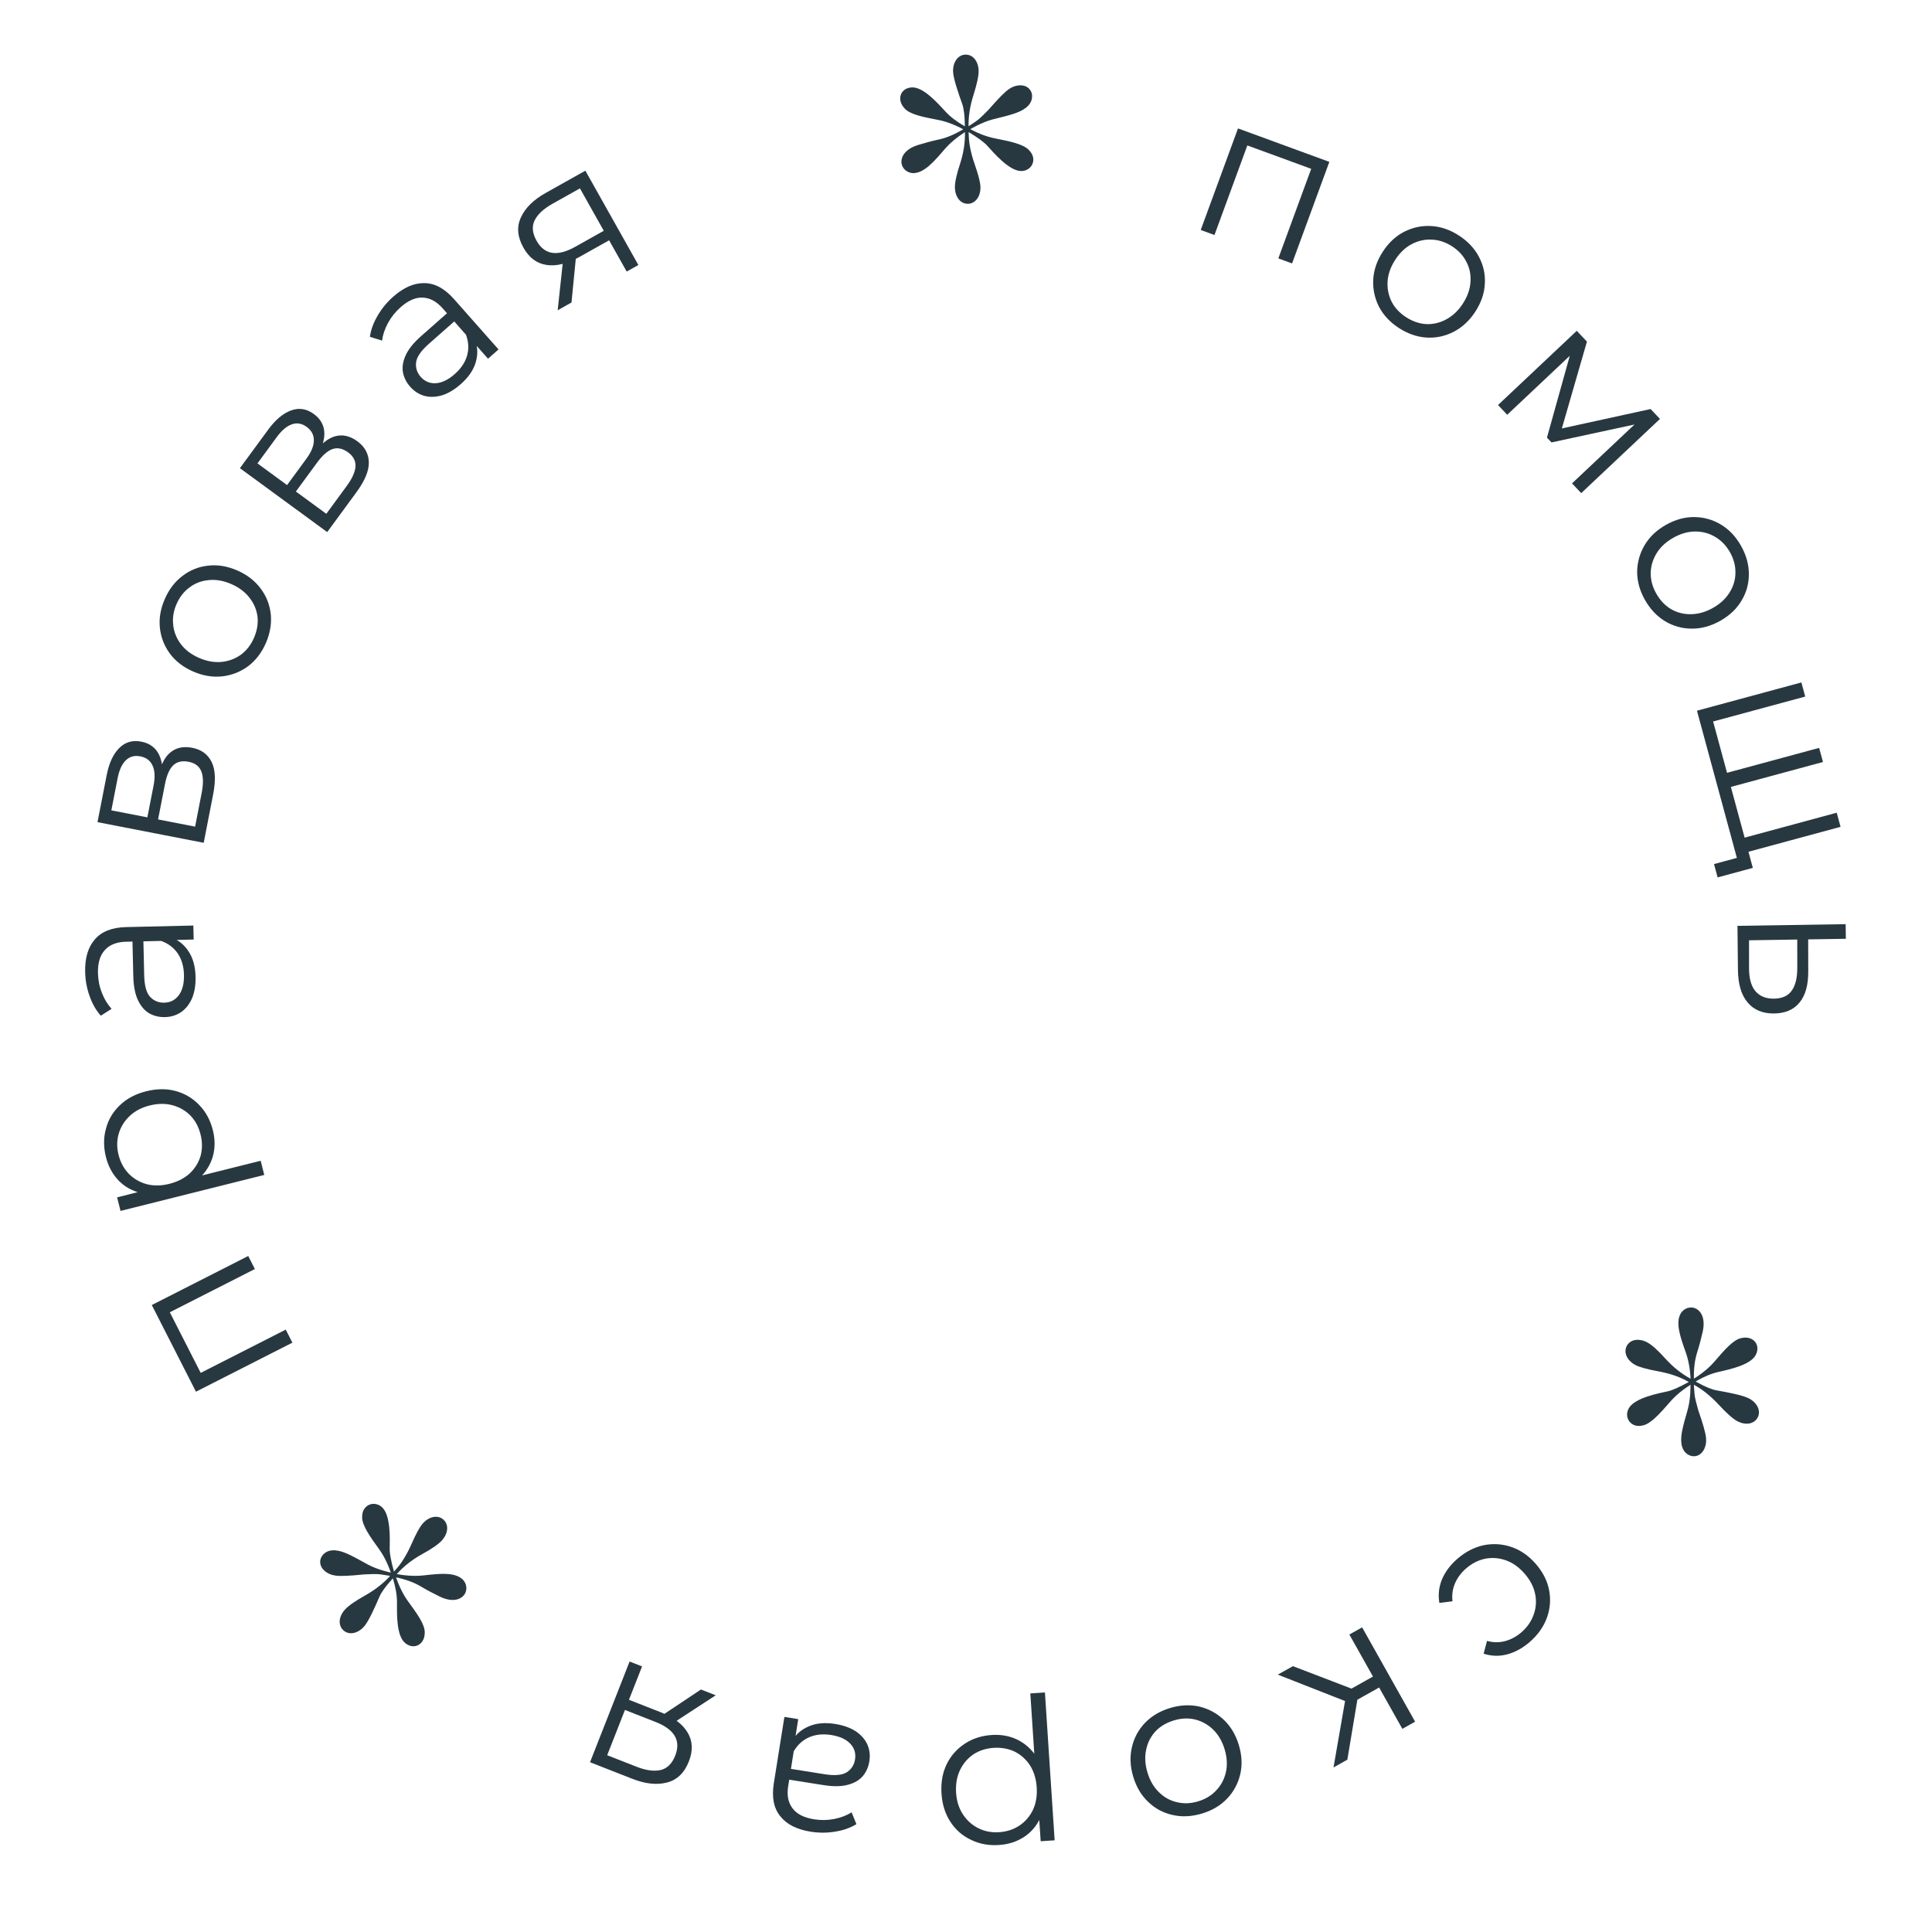
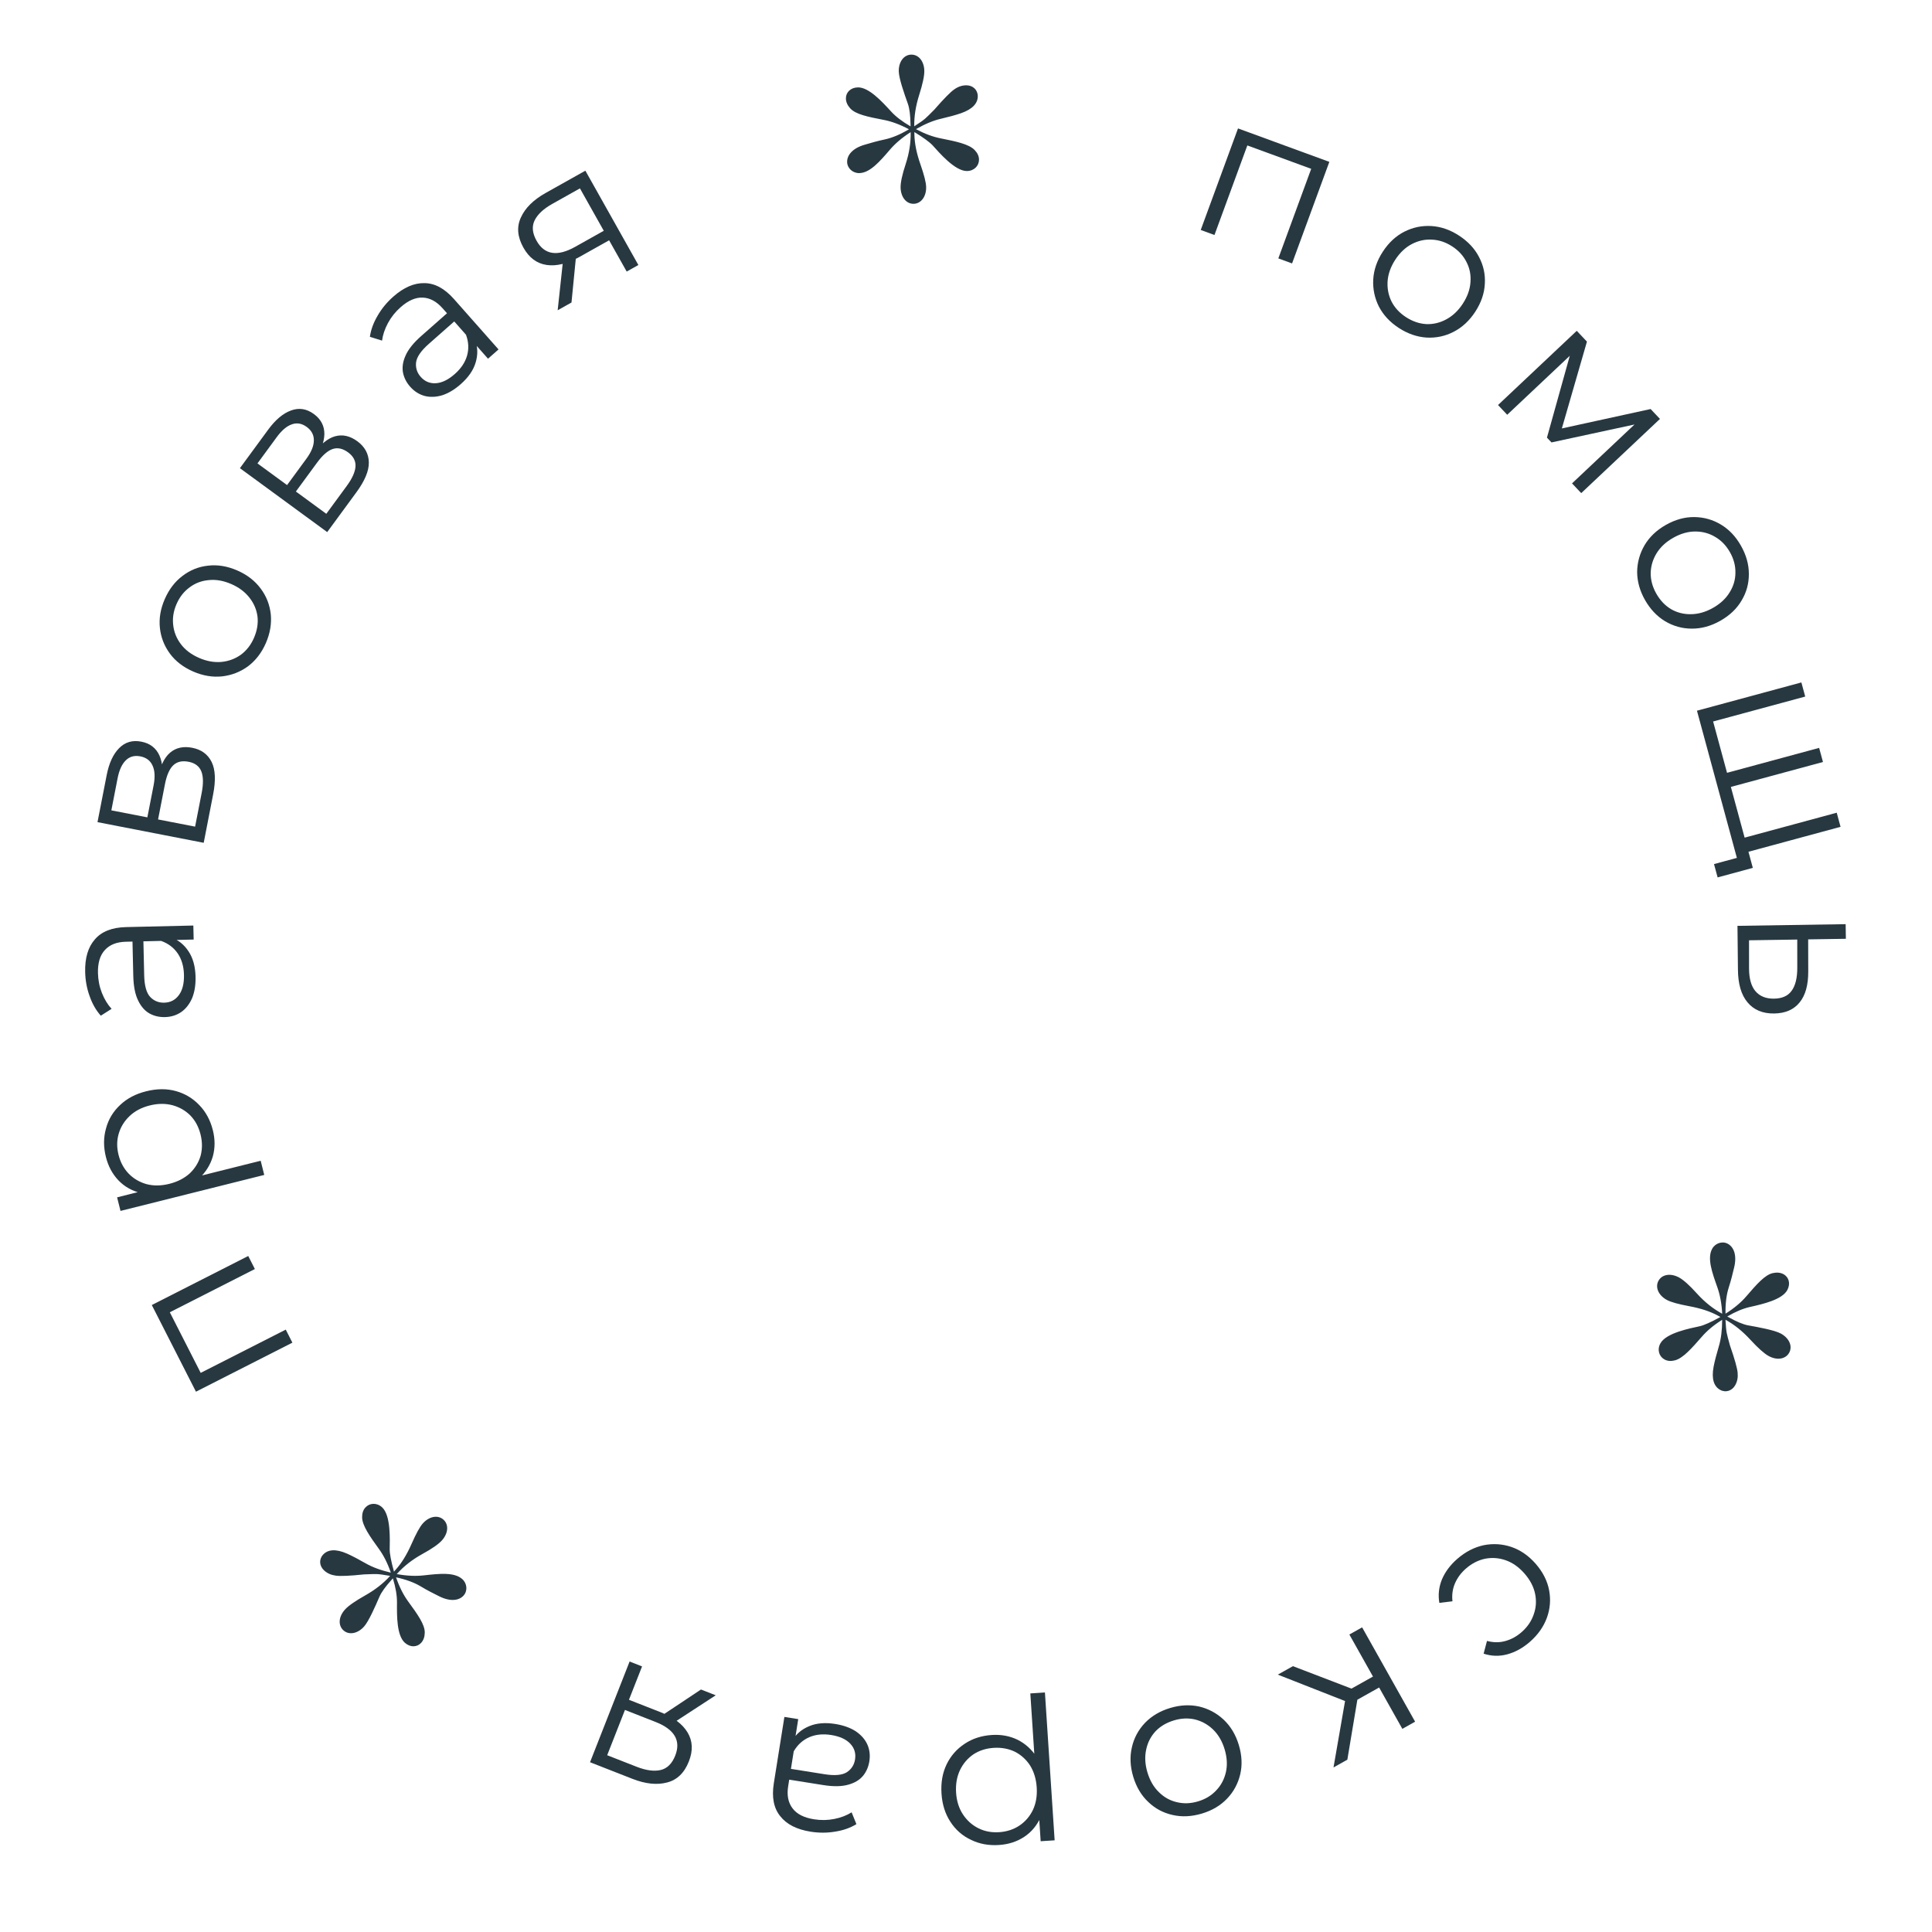
<svg xmlns="http://www.w3.org/2000/svg" width="150" height="150" viewBox="0 0 150 150" fill="none">
-   <path d="M126.308 104.487C126.039 104.978 126.295 105.61 126.955 105.97C127.278 106.147 127.866 106.304 128.727 106.465C129.588 106.625 130.331 106.867 130.935 107.197L131.117 107.296C130.386 107.699 129.833 107.944 129.5 108.017C128.814 108.171 126.911 108.517 126.457 109.345C126.188 109.836 126.355 110.365 126.776 110.595C127.015 110.725 127.279 110.742 127.598 110.661C128.22 110.49 128.893 109.727 129.678 108.826C130.075 108.368 130.585 107.935 131.252 107.516C131.251 108.318 131.169 109.002 130.989 109.596C130.817 110.177 130.676 110.702 130.587 111.164C130.409 112.123 130.624 112.697 131.101 112.957C131.536 113.195 132.03 113.027 132.276 112.578C132.429 112.297 132.491 111.985 132.454 111.618C132.424 111.274 132.228 110.565 131.859 109.506C131.576 108.458 131.578 108.587 131.511 107.511C132.185 107.879 132.831 108.397 133.437 109.056C134.043 109.715 134.522 110.14 134.859 110.325C135.533 110.693 136.19 110.559 136.458 110.068C136.735 109.563 136.457 108.937 135.811 108.584C135.32 108.316 134.075 108.091 133.278 107.948C132.879 107.876 132.393 107.665 131.831 107.358L131.649 107.258C132.293 106.881 132.882 106.638 133.402 106.521C134.442 106.287 135.902 105.954 136.309 105.21C136.578 104.718 136.439 104.205 136.018 103.975C135.779 103.845 135.501 103.82 135.19 103.888C134.569 104.022 133.926 104.765 133.125 105.695C132.721 106.167 132.181 106.619 131.514 107.039C131.499 106.265 131.582 105.581 131.76 105.022C131.946 104.449 132.073 103.917 132.184 103.449C132.412 102.498 132.157 101.866 131.693 101.613C131.272 101.383 130.721 101.556 130.475 102.005C130.076 102.735 130.472 103.844 130.874 104.975C131.075 105.541 131.215 106.219 131.256 107.044C130.525 106.645 129.893 106.135 129.301 105.483C128.723 104.84 128.258 104.422 127.907 104.23C127.275 103.885 126.592 103.967 126.308 104.487Z" fill="#283841" />
-   <path d="M113.146 121.029C113.773 120.483 114.456 120.13 115.193 119.969C115.929 119.824 116.649 119.87 117.351 120.107C118.06 120.353 118.688 120.789 119.235 121.416C119.788 122.052 120.134 122.733 120.273 123.461C120.412 124.188 120.355 124.902 120.102 125.602C119.842 126.31 119.397 126.936 118.77 127.482C118.23 127.951 117.652 128.27 117.036 128.439C116.419 128.608 115.803 128.592 115.189 128.391L115.451 127.4C115.948 127.533 116.425 127.536 116.88 127.408C117.335 127.281 117.752 127.053 118.13 126.724C118.581 126.332 118.896 125.874 119.076 125.35C119.263 124.834 119.3 124.3 119.187 123.748C119.074 123.196 118.8 122.671 118.365 122.172C117.931 121.674 117.448 121.331 116.916 121.143C116.385 120.955 115.846 120.914 115.302 121.02C114.765 121.134 114.271 121.387 113.82 121.779C113.442 122.108 113.158 122.489 112.969 122.921C112.781 123.354 112.714 123.822 112.77 124.324L111.752 124.447C111.644 123.82 111.713 123.208 111.958 122.613C112.211 122.026 112.606 121.498 113.146 121.029Z" fill="#283841" />
+   <path d="M128.763 99.441C128.494 99.932 128.75 100.564 129.41 100.924C129.733 101.101 130.321 101.258 131.182 101.419C132.043 101.579 132.786 101.821 133.39 102.151L133.572 102.25C132.841 102.653 132.288 102.898 131.956 102.971C131.269 103.125 129.366 103.471 128.912 104.299C128.643 104.79 128.81 105.319 129.231 105.549C129.47 105.679 129.734 105.696 130.053 105.615C130.675 105.444 131.348 104.681 132.133 103.78C132.53 103.322 133.04 102.889 133.708 102.47C133.707 103.272 133.624 103.956 133.444 104.55C133.272 105.131 133.131 105.655 133.042 106.118C132.864 107.077 133.079 107.651 133.556 107.911C133.991 108.149 134.485 107.981 134.731 107.532C134.884 107.251 134.946 106.939 134.909 106.572C134.879 106.228 134.683 105.519 134.314 104.46C134.031 103.412 134.033 103.541 133.966 102.465C134.64 102.833 135.287 103.351 135.892 104.01C136.498 104.669 136.977 105.094 137.314 105.279C137.988 105.647 138.645 105.513 138.914 105.022C139.19 104.517 138.912 103.891 138.267 103.538C137.775 103.27 136.53 103.045 135.733 102.902C135.334 102.83 134.848 102.619 134.286 102.312L134.104 102.212C134.748 101.835 135.337 101.592 135.857 101.475C136.898 101.241 138.357 100.907 138.764 100.164C139.033 99.672 138.894 99.159 138.473 98.929C138.234 98.799 137.956 98.774 137.645 98.842C137.024 98.976 136.381 99.719 135.58 100.649C135.176 101.121 134.636 101.573 133.969 101.993C133.954 101.219 134.037 100.535 134.215 99.976C134.401 99.403 134.528 98.871 134.639 98.403C134.868 97.452 134.612 96.82 134.148 96.567C133.727 96.337 133.176 96.51 132.93 96.959C132.531 97.689 132.927 98.798 133.329 99.929C133.53 100.495 133.67 101.173 133.711 101.998C132.981 101.599 132.348 101.089 131.756 100.437C131.178 99.794 130.713 99.376 130.362 99.184C129.731 98.839 129.047 98.921 128.763 99.441Z" fill="#283841" />
+   <path d="M113.145 121.029C113.772 120.483 114.455 120.13 115.192 119.969C115.928 119.824 116.648 119.87 117.35 120.107C118.059 120.353 118.687 120.789 119.234 121.416C119.787 122.052 120.134 122.733 120.272 123.461C120.411 124.188 120.354 124.902 120.101 125.602C119.841 126.31 119.396 126.936 118.769 127.482C118.229 127.951 117.651 128.27 117.035 128.439C116.418 128.608 115.802 128.592 115.188 128.391L115.45 127.4C115.947 127.533 116.424 127.536 116.879 127.408C117.334 127.281 117.751 127.053 118.129 126.724C118.58 126.332 118.895 125.874 119.075 125.35C119.262 124.834 119.299 124.3 119.186 123.748C119.073 123.196 118.799 122.671 118.364 122.172C117.93 121.674 117.447 121.331 116.915 121.143C116.384 120.955 115.846 120.914 115.301 121.02C114.764 121.134 114.27 121.387 113.819 121.779C113.441 122.108 113.157 122.489 112.968 122.921C112.78 123.354 112.713 123.822 112.769 124.324L111.751 124.447C111.643 123.82 111.712 123.208 111.957 122.613C112.21 122.026 112.605 121.498 113.145 121.029Z" fill="#283841" />
  <path d="M100.382 129.36L105.434 131.297L104.885 132.247L99.209 130.018L100.382 129.36ZM105.755 126.348L109.869 133.671L108.878 134.227L104.764 126.903L105.755 126.348ZM106.905 129.995L107.383 130.846L105.024 132.169L104.546 131.318L106.905 129.995ZM104.487 131.736L105.487 131.359L104.608 136.621L103.533 137.224L104.487 131.736Z" fill="#283841" />
  <path d="M90.859 132.605C91.636 132.372 92.388 132.336 93.115 132.497C93.836 132.671 94.467 133.011 95.008 133.517C95.553 134.033 95.945 134.69 96.184 135.487C96.426 136.294 96.46 137.058 96.286 137.778C96.112 138.498 95.771 139.123 95.262 139.654C94.753 140.185 94.105 140.568 93.319 140.804C92.522 141.042 91.764 141.08 91.047 140.916C90.319 140.755 89.69 140.42 89.159 139.911C88.617 139.405 88.225 138.749 87.983 137.942C87.744 137.145 87.71 136.381 87.881 135.651C88.044 134.934 88.384 134.303 88.9 133.759C89.419 133.225 90.072 132.84 90.859 132.605ZM91.149 133.57C90.566 133.745 90.088 134.027 89.715 134.417C89.346 134.817 89.103 135.29 88.989 135.837C88.867 136.397 88.9 136.988 89.087 137.611C89.277 138.245 89.575 138.757 89.982 139.147C90.378 139.541 90.84 139.798 91.366 139.919C91.895 140.05 92.446 140.03 93.018 139.858C93.59 139.687 94.061 139.401 94.431 139.001C94.804 138.611 95.053 138.141 95.178 137.592C95.303 137.042 95.27 136.451 95.08 135.817C94.893 135.194 94.595 134.682 94.185 134.281C93.778 133.891 93.31 133.63 92.781 133.499C92.255 133.378 91.711 133.402 91.149 133.57Z" fill="#283841" />
  <path d="M76.999 134.704C77.723 134.656 78.389 134.778 78.996 135.07C79.604 135.372 80.104 135.826 80.496 136.431C80.879 137.047 81.1 137.813 81.16 138.728C81.221 139.643 81.101 140.426 80.802 141.077C80.503 141.737 80.072 142.252 79.508 142.621C78.945 142.989 78.296 143.197 77.561 143.245C76.763 143.298 76.038 143.164 75.386 142.843C74.724 142.534 74.191 142.066 73.787 141.441C73.383 140.826 73.153 140.098 73.098 139.257C73.042 138.406 73.174 137.649 73.494 136.986C73.814 136.324 74.281 135.791 74.896 135.387C75.5 134.984 76.201 134.756 76.999 134.704ZM81.128 131.402L81.882 142.882L80.797 142.953L80.631 140.43L80.633 138.747L80.362 137.065L79.994 131.477L81.128 131.402ZM77.145 135.704C76.549 135.743 76.026 135.911 75.575 136.208C75.125 136.516 74.778 136.923 74.533 137.431C74.289 137.95 74.189 138.533 74.231 139.183C74.274 139.832 74.45 140.392 74.759 140.864C75.068 141.335 75.466 141.694 75.952 141.94C76.439 142.186 76.98 142.289 77.576 142.25C78.172 142.211 78.7 142.037 79.161 141.729C79.611 141.422 79.959 141.014 80.203 140.506C80.437 139.999 80.533 139.421 80.49 138.772C80.447 138.123 80.276 137.557 79.977 137.074C79.668 136.602 79.271 136.244 78.784 135.998C78.288 135.763 77.742 135.665 77.145 135.704Z" fill="#283841" />
  <path d="M61.975 133.472L61.683 135.305L61.682 135.613L61.194 138.678C61.081 139.384 61.195 139.958 61.535 140.401C61.864 140.842 62.419 141.125 63.198 141.249C63.736 141.334 64.261 141.326 64.774 141.224C65.287 141.122 65.736 140.95 66.12 140.709L66.492 141.627C66.013 141.918 65.464 142.111 64.844 142.207C64.222 142.313 63.585 142.315 62.931 142.211C61.857 142.04 61.073 141.64 60.579 141.01C60.073 140.39 59.907 139.537 60.079 138.452L60.9 133.301L61.975 133.472ZM64.847 133.848C65.469 133.947 65.995 134.133 66.427 134.407C66.847 134.69 67.149 135.029 67.334 135.426C67.517 135.833 67.572 136.274 67.496 136.748C67.427 137.18 67.265 137.554 67.01 137.869C66.742 138.194 66.359 138.425 65.862 138.562C65.353 138.708 64.703 138.718 63.913 138.592L61.053 138.137L61.187 137.3L64.015 137.75C64.816 137.877 65.397 137.823 65.758 137.589C66.109 137.353 66.318 137.025 66.385 136.604C66.46 136.129 66.337 135.721 66.013 135.378C65.69 135.035 65.196 134.811 64.532 134.705C63.901 134.605 63.335 134.661 62.837 134.873C62.327 135.094 61.922 135.462 61.624 135.976L61.495 135.162C61.793 134.647 62.231 134.269 62.81 134.026C63.378 133.782 64.057 133.722 64.847 133.848Z" fill="#283841" />
  <path d="M49.85 129.38L48.744 132.194L48.638 131.895L51.29 132.935C52.293 133.328 52.992 133.854 53.386 134.513C53.781 135.171 53.814 135.918 53.486 136.752C53.135 137.645 52.571 138.192 51.794 138.391C51.013 138.6 50.115 138.506 49.102 138.109L45.81 136.819L48.882 129L49.85 129.38ZM55.57 131.622L52.243 133.79L51.141 133.357L54.423 131.173L55.57 131.622ZM48.621 132.507L47.019 136.588L46.948 136.199L49.435 137.174C50.16 137.458 50.781 137.541 51.297 137.423C51.804 137.301 52.18 136.927 52.426 136.301C52.882 135.14 52.37 134.269 50.891 133.689L48.328 132.684L48.621 132.507Z" fill="#283841" />
  <path d="M34.427 117.982C34.01 117.608 33.335 117.713 32.833 118.273C32.587 118.546 32.299 119.083 31.946 119.884C31.593 120.684 31.187 121.352 30.727 121.864L30.589 122.019C30.363 121.216 30.252 120.622 30.256 120.282C30.263 119.579 30.361 117.649 29.658 117.019C29.241 116.645 28.688 116.687 28.367 117.044C28.186 117.246 28.109 117.5 28.115 117.828C28.139 118.472 28.728 119.301 29.427 120.27C29.783 120.761 30.088 121.355 30.344 122.1C29.563 121.916 28.915 121.68 28.377 121.37C27.85 121.07 27.371 120.813 26.941 120.621C26.047 120.228 25.439 120.307 25.076 120.712C24.744 121.081 24.795 121.599 25.177 121.94C25.415 122.154 25.706 122.285 26.071 122.333C26.414 122.383 27.149 122.354 28.265 122.236C29.351 122.2 29.225 122.173 30.289 122.352C29.776 122.924 29.124 123.435 28.343 123.874C27.562 124.313 27.038 124.681 26.782 124.967C26.269 125.539 26.249 126.208 26.666 126.582C27.095 126.966 27.768 126.839 28.26 126.291C28.634 125.874 29.137 124.714 29.459 123.972C29.621 123.601 29.938 123.176 30.365 122.699L30.504 122.544C30.724 123.257 30.826 123.886 30.822 124.418C30.812 125.483 30.802 126.979 31.434 127.545C31.851 127.918 32.383 127.9 32.704 127.543C32.886 127.341 32.973 127.076 32.978 126.758C32.989 126.123 32.413 125.328 31.69 124.337C31.323 123.836 31.005 123.208 30.749 122.463C31.506 122.626 32.154 122.862 32.657 123.163C33.173 123.475 33.663 123.72 34.094 123.934C34.968 124.373 35.643 124.269 35.995 123.876C36.316 123.518 36.273 122.943 35.892 122.602C35.272 122.046 34.1 122.178 32.906 122.311C32.309 122.378 31.616 122.359 30.803 122.211C31.359 121.592 32 121.093 32.771 120.665C33.53 120.25 34.044 119.894 34.311 119.596C34.792 119.06 34.868 118.377 34.427 117.982Z" fill="#283841" />
  <path d="M22.701 104.244L15.214 108.051L11.785 101.322L19.273 97.515L19.788 98.527L12.914 102.022L13.054 101.628L15.713 106.846L15.311 106.727L22.186 103.231L22.701 104.244Z" fill="#283841" />
-   <path d="M16.528 87.751C16.704 88.454 16.704 89.131 16.526 89.78C16.337 90.432 15.981 91.005 15.456 91.499C14.918 91.986 14.205 92.341 13.315 92.564C12.425 92.786 11.633 92.809 10.94 92.631C10.236 92.455 9.652 92.123 9.188 91.634C8.725 91.145 8.403 90.544 8.224 89.83C8.03 89.054 8.031 88.317 8.23 87.619C8.416 86.912 8.78 86.304 9.323 85.795C9.855 85.287 10.53 84.931 11.348 84.727C12.176 84.519 12.944 84.514 13.653 84.71C14.362 84.906 14.971 85.271 15.478 85.803C15.983 86.326 16.333 86.975 16.528 87.751ZM20.517 91.222L9.357 94.016L9.093 92.961L11.545 92.347L13.202 92.047L14.808 91.48L20.24 90.12L20.517 91.222ZM15.569 88.073C15.424 87.494 15.165 87.009 14.792 86.618C14.409 86.231 13.945 85.962 13.402 85.812C12.848 85.665 12.255 85.67 11.624 85.828C10.993 85.987 10.473 86.26 10.065 86.648C9.656 87.036 9.375 87.491 9.22 88.014C9.065 88.537 9.061 89.088 9.206 89.667C9.351 90.246 9.617 90.735 10.003 91.133C10.386 91.521 10.85 91.79 11.393 91.94C11.934 92.079 12.52 92.07 13.151 91.912C13.782 91.754 14.309 91.484 14.73 91.104C15.138 90.716 15.42 90.26 15.575 89.738C15.717 89.207 15.715 88.653 15.569 88.073Z" fill="#283841" />
-   <path d="M15.036 72.946L13.18 72.989L12.877 73.044L9.774 73.116C9.06 73.132 8.515 73.347 8.141 73.762C7.766 74.165 7.588 74.761 7.606 75.55C7.619 76.094 7.721 76.609 7.914 77.096C8.107 77.582 8.356 77.992 8.663 78.327L7.827 78.858C7.454 78.44 7.165 77.935 6.959 77.342C6.743 76.749 6.627 76.123 6.612 75.461C6.587 74.374 6.839 73.53 7.369 72.931C7.889 72.322 8.698 72.004 9.796 71.979L15.011 71.858L15.036 72.946ZM15.183 75.839C15.197 76.468 15.109 77.02 14.917 77.494C14.714 77.957 14.435 78.316 14.078 78.569C13.71 78.823 13.287 78.956 12.807 78.967C12.369 78.977 11.973 78.885 11.616 78.69C11.248 78.486 10.953 78.151 10.728 77.687C10.493 77.212 10.367 76.575 10.348 75.775L10.281 72.88L11.129 72.86L11.195 75.723C11.214 76.534 11.371 77.096 11.666 77.409C11.961 77.712 12.322 77.858 12.749 77.848C13.229 77.837 13.608 77.641 13.887 77.261C14.167 76.882 14.299 76.356 14.283 75.684C14.268 75.044 14.111 74.498 13.813 74.046C13.504 73.584 13.069 73.253 12.509 73.052L13.287 72.778C13.847 72.978 14.298 73.341 14.641 73.867C14.984 74.382 15.164 75.039 15.183 75.839Z" fill="#283841" />
+   <path d="M16.527 87.751C16.703 88.454 16.703 89.131 16.525 89.78C16.336 90.432 15.98 91.005 15.455 91.499C14.917 91.986 14.204 92.341 13.314 92.564C12.424 92.786 11.632 92.809 10.939 92.631C10.235 92.455 9.651 92.123 9.187 91.634C8.724 91.145 8.402 90.544 8.223 89.83C8.029 89.054 8.03 88.317 8.229 87.619C8.415 86.912 8.779 86.304 9.322 85.795C9.854 85.287 10.529 84.931 11.347 84.727C12.175 84.519 12.943 84.514 13.652 84.71C14.361 84.906 14.97 85.271 15.477 85.803C15.982 86.326 16.332 86.975 16.527 87.751ZM20.516 91.222L9.356 94.016L9.092 92.961L11.544 92.347L13.201 92.047L14.807 91.48L20.239 90.12L20.516 91.222ZM15.569 88.073C15.423 87.494 15.164 87.009 14.791 86.618C14.408 86.231 13.944 85.962 13.401 85.812C12.847 85.665 12.255 85.67 11.623 85.828C10.992 85.987 10.472 86.26 10.064 86.648C9.655 87.036 9.374 87.491 9.219 88.014C9.064 88.537 9.06 89.088 9.205 89.667C9.35 90.246 9.616 90.735 10.002 91.133C10.385 91.521 10.849 91.79 11.392 91.94C11.933 92.079 12.519 92.07 13.15 91.912C13.781 91.754 14.308 91.484 14.729 91.104C15.137 90.716 15.419 90.26 15.574 89.738C15.716 89.207 15.714 88.653 15.569 88.073Z" fill="#283841" />
+   <path d="M15.036 72.946L13.18 72.989L12.877 73.044L9.774 73.116C9.06 73.132 8.515 73.348 8.141 73.762C7.766 74.165 7.588 74.761 7.606 75.55C7.619 76.094 7.721 76.609 7.914 77.096C8.107 77.582 8.356 77.993 8.663 78.327L7.827 78.858C7.454 78.44 7.165 77.935 6.959 77.342C6.743 76.749 6.627 76.123 6.612 75.462C6.587 74.374 6.839 73.53 7.369 72.931C7.889 72.322 8.698 72.004 9.796 71.979L15.011 71.858L15.036 72.946ZM15.183 75.839C15.197 76.468 15.109 77.02 14.917 77.494C14.714 77.957 14.435 78.316 14.078 78.57C13.71 78.823 13.287 78.956 12.807 78.967C12.369 78.977 11.973 78.885 11.616 78.691C11.248 78.486 10.953 78.151 10.728 77.687C10.493 77.212 10.367 76.575 10.348 75.775L10.281 72.88L11.129 72.86L11.195 75.724C11.214 76.534 11.371 77.096 11.666 77.409C11.961 77.712 12.322 77.858 12.749 77.848C13.229 77.837 13.608 77.641 13.887 77.261C14.167 76.882 14.299 76.356 14.283 75.684C14.268 75.044 14.111 74.498 13.813 74.046C13.504 73.584 13.069 73.253 12.509 73.052L13.287 72.778C13.847 72.979 14.298 73.342 14.641 73.867C14.984 74.382 15.164 75.039 15.183 75.839Z" fill="#283841" />
  <path d="M15.816 65.435L7.57 63.831L8.281 60.188C8.462 59.256 8.783 58.558 9.243 58.093C9.705 57.618 10.282 57.447 10.973 57.582C11.643 57.712 12.111 58.069 12.378 58.654C12.634 59.236 12.68 59.946 12.517 60.783L12.23 60.499C12.422 59.515 12.746 58.829 13.202 58.439C13.658 58.05 14.232 57.922 14.923 58.057C15.635 58.195 16.139 58.565 16.435 59.166C16.722 59.754 16.76 60.593 16.547 61.682L15.816 65.435ZM15.148 64.18L15.659 61.558C15.795 60.856 15.789 60.306 15.638 59.907C15.479 59.496 15.148 59.242 14.646 59.144C14.143 59.046 13.745 59.137 13.451 59.417C13.158 59.697 12.943 60.187 12.806 60.889L12.273 63.621L15.148 64.18ZM11.441 63.459L11.925 60.978C12.049 60.339 12.024 59.829 11.848 59.447C11.675 59.055 11.357 58.814 10.897 58.724C10.436 58.635 10.057 58.74 9.759 59.041C9.464 59.331 9.253 59.796 9.129 60.434L8.645 62.916L11.441 63.459Z" fill="#283841" />
  <path d="M20.639 49.935C20.314 50.678 19.856 51.275 19.263 51.726C18.664 52.164 17.997 52.425 17.261 52.512C16.515 52.594 15.761 52.469 14.998 52.137C14.226 51.8 13.621 51.333 13.183 50.735C12.746 50.137 12.489 49.473 12.413 48.741C12.336 48.01 12.463 47.268 12.791 46.515C13.124 45.753 13.585 45.151 14.174 44.709C14.767 44.258 15.429 43.993 16.161 43.917C16.897 43.83 17.651 43.955 18.424 44.292C19.186 44.624 19.791 45.092 20.238 45.694C20.68 46.282 20.942 46.949 21.024 47.694C21.096 48.435 20.967 49.182 20.639 49.935ZM19.715 49.532C19.958 48.975 20.051 48.428 19.995 47.891C19.928 47.35 19.723 46.86 19.38 46.419C19.032 45.965 18.559 45.608 17.963 45.348C17.356 45.084 16.773 44.98 16.212 45.039C15.655 45.087 15.161 45.273 14.729 45.597C14.287 45.916 13.946 46.349 13.707 46.897C13.468 47.444 13.382 47.988 13.448 48.529C13.505 49.066 13.703 49.559 14.041 50.009C14.38 50.46 14.853 50.817 15.459 51.081C16.056 51.341 16.639 51.444 17.21 51.39C17.77 51.332 18.272 51.143 18.714 50.824C19.146 50.5 19.48 50.07 19.715 49.532Z" fill="#283841" />
-   <path d="M25.404 41.311L18.627 36.349L20.823 33.356C21.384 32.591 21.973 32.096 22.587 31.871C23.208 31.639 23.802 31.73 24.37 32.146C24.921 32.549 25.192 33.072 25.184 33.714C25.168 34.349 24.907 35.011 24.402 35.699L24.264 35.32C24.857 34.512 25.443 34.029 26.022 33.871C26.6 33.713 27.174 33.842 27.742 34.258C28.327 34.687 28.625 35.236 28.637 35.905C28.646 36.559 28.323 37.334 27.666 38.228L25.404 41.311ZM25.334 39.892L26.915 37.738C27.338 37.161 27.566 36.661 27.6 36.236C27.631 35.797 27.441 35.426 27.028 35.123C26.614 34.821 26.215 34.733 25.831 34.861C25.446 34.989 25.042 35.341 24.619 35.917L22.972 38.162L25.334 39.892ZM22.288 37.661L23.783 35.623C24.168 35.098 24.363 34.626 24.367 34.206C24.377 33.777 24.193 33.424 23.814 33.147C23.436 32.87 23.047 32.803 22.65 32.949C22.259 33.085 21.87 33.416 21.485 33.94L19.99 35.978L22.288 37.661Z" fill="#283841" />
-   <path d="M37.89 27.85L36.66 26.459L36.423 26.264L34.366 23.938C33.893 23.403 33.377 23.126 32.819 23.106C32.269 23.08 31.697 23.328 31.106 23.85C30.698 24.21 30.37 24.62 30.122 25.081C29.874 25.541 29.721 25.996 29.663 26.446L28.718 26.149C28.797 25.595 28.998 25.049 29.318 24.51C29.632 23.963 30.037 23.47 30.532 23.033C31.348 22.313 32.156 21.962 32.956 21.982C33.758 21.986 34.522 22.4 35.25 23.223L38.706 27.13L37.89 27.85ZM35.771 29.826C35.3 30.242 34.821 30.53 34.334 30.689C33.849 30.832 33.395 30.85 32.97 30.74C32.539 30.623 32.164 30.385 31.846 30.025C31.557 29.698 31.371 29.335 31.29 28.937C31.21 28.524 31.275 28.083 31.485 27.612C31.697 27.127 32.102 26.619 32.702 26.09L34.873 24.174L35.435 24.809L33.288 26.704C32.68 27.241 32.352 27.722 32.303 28.15C32.261 28.57 32.382 28.94 32.665 29.26C32.983 29.619 33.377 29.784 33.848 29.752C34.319 29.721 34.806 29.483 35.31 29.038C35.79 28.615 36.106 28.143 36.259 27.624C36.413 27.09 36.386 26.544 36.179 25.988L36.89 26.406C37.098 26.962 37.111 27.541 36.93 28.142C36.758 28.735 36.371 29.297 35.771 29.826Z" fill="#283841" />
+   <path d="M25.404 41.312L18.627 36.349L20.823 33.356C21.384 32.591 21.973 32.096 22.587 31.872C23.208 31.639 23.802 31.73 24.37 32.146C24.921 32.549 25.192 33.072 25.184 33.714C25.168 34.35 24.907 35.011 24.402 35.699L24.264 35.32C24.857 34.512 25.443 34.029 26.022 33.871C26.6 33.713 27.174 33.842 27.742 34.258C28.327 34.687 28.625 35.236 28.637 35.905C28.646 36.56 28.323 37.334 27.666 38.228L25.404 41.312ZM25.334 39.892L26.915 37.738C27.338 37.162 27.566 36.661 27.6 36.236C27.631 35.797 27.441 35.426 27.028 35.123C26.614 34.821 26.215 34.733 25.831 34.861C25.446 34.989 25.042 35.342 24.619 35.918L22.972 38.162L25.334 39.892ZM22.288 37.661L23.783 35.623C24.168 35.099 24.363 34.626 24.367 34.206C24.377 33.777 24.193 33.424 23.814 33.147C23.436 32.87 23.047 32.804 22.65 32.949C22.259 33.085 21.87 33.416 21.485 33.941L19.99 35.979L22.288 37.661Z" fill="#283841" />
+   <path d="M37.89 27.85L36.66 26.46L36.423 26.264L34.366 23.939C33.893 23.403 33.377 23.126 32.819 23.106C32.269 23.08 31.697 23.328 31.106 23.85C30.698 24.21 30.37 24.62 30.122 25.081C29.874 25.541 29.721 25.996 29.663 26.446L28.718 26.15C28.797 25.596 28.998 25.049 29.318 24.51C29.632 23.963 30.037 23.471 30.532 23.033C31.348 22.313 32.156 21.963 32.956 21.982C33.758 21.986 34.522 22.4 35.25 23.223L38.706 27.13L37.89 27.85ZM35.771 29.826C35.3 30.243 34.821 30.53 34.334 30.689C33.849 30.833 33.395 30.85 32.97 30.741C32.539 30.623 32.164 30.385 31.846 30.025C31.557 29.698 31.371 29.335 31.29 28.937C31.21 28.524 31.275 28.083 31.485 27.612C31.697 27.127 32.102 26.619 32.702 26.09L34.873 24.174L35.435 24.809L33.288 26.704C32.68 27.241 32.352 27.723 32.303 28.15C32.261 28.57 32.382 28.941 32.665 29.26C32.983 29.62 33.377 29.784 33.848 29.753C34.319 29.721 34.806 29.483 35.31 29.038C35.79 28.615 36.106 28.144 36.259 27.624C36.413 27.09 36.386 26.545 36.179 25.988L36.89 26.406C37.098 26.962 37.111 27.541 36.93 28.142C36.758 28.735 36.371 29.297 35.771 29.826Z" fill="#283841" />
  <path d="M48.656 21.084L47.174 18.448L47.473 18.555L44.989 19.948C44.05 20.475 43.2 20.683 42.439 20.571C41.679 20.459 41.08 20.013 40.641 19.232C40.17 18.395 40.104 17.612 40.442 16.885C40.774 16.148 41.415 15.514 42.364 14.982L45.448 13.252L49.563 20.576L48.656 21.084ZM43.297 24.089L43.723 20.145L44.756 19.566L44.371 23.486L43.297 24.089ZM47.01 18.155L44.862 14.333L45.208 14.524L42.878 15.831C42.199 16.212 41.741 16.639 41.506 17.114C41.28 17.583 41.332 18.11 41.661 18.696C42.273 19.784 43.271 19.939 44.658 19.162L47.058 17.816L47.01 18.155Z" fill="#283841" />
-   <path d="M75.155 15.823C75.715 15.812 76.136 15.276 76.122 14.524C76.115 14.156 75.959 13.567 75.671 12.741C75.383 11.914 75.225 11.149 75.211 10.461L75.207 10.253C75.92 10.687 76.407 11.046 76.636 11.298C77.11 11.817 78.355 13.297 79.299 13.279C79.858 13.268 80.235 12.861 80.225 12.381C80.22 12.109 80.103 11.871 79.875 11.635C79.418 11.18 78.422 10.975 77.249 10.742C76.655 10.625 76.026 10.397 75.331 10.027C76.027 9.629 76.662 9.361 77.268 9.221C77.857 9.082 78.382 8.944 78.828 8.791C79.75 8.469 80.141 7.998 80.13 7.454C80.121 6.958 79.73 6.613 79.218 6.623C78.898 6.629 78.596 6.731 78.296 6.945C78.012 7.142 77.494 7.665 76.758 8.511C75.989 9.278 76.099 9.212 75.199 9.805C75.184 9.037 75.312 8.219 75.584 7.365C75.855 6.512 75.987 5.885 75.98 5.501C75.965 4.733 75.523 4.23 74.963 4.241C74.387 4.252 73.982 4.804 73.996 5.54C74.007 6.099 74.43 7.292 74.701 8.054C74.836 8.436 74.894 8.963 74.907 9.603L74.911 9.811C74.263 9.439 73.76 9.049 73.4 8.656C72.681 7.869 71.667 6.769 70.819 6.785C70.26 6.796 69.883 7.171 69.892 7.651C69.897 7.923 70.014 8.177 70.227 8.413C70.652 8.885 71.616 9.074 72.82 9.307C73.431 9.423 74.092 9.666 74.787 10.037C74.123 10.434 73.488 10.702 72.914 10.825C72.324 10.949 71.799 11.103 71.338 11.24C70.399 11.514 69.977 12.05 69.987 12.578C69.996 13.058 70.42 13.45 70.932 13.44C71.764 13.424 72.531 12.529 73.313 11.618C73.704 11.162 74.224 10.704 74.919 10.259C74.935 11.091 74.807 11.893 74.535 12.73C74.263 13.552 74.131 14.163 74.138 14.562C74.152 15.282 74.563 15.835 75.155 15.823Z" fill="#283841" />
+   <path d="M70.939 15.823C71.499 15.812 71.921 15.276 71.906 14.524C71.899 14.156 71.744 13.567 71.456 12.741C71.168 11.914 71.009 11.149 70.995 10.461L70.991 10.253C71.704 10.687 72.191 11.046 72.42 11.298C72.894 11.817 74.139 13.297 75.083 13.279C75.642 13.268 76.019 12.861 76.01 12.381C76.004 12.109 75.888 11.871 75.659 11.635C75.202 11.18 74.206 10.975 73.033 10.742C72.439 10.625 71.81 10.397 71.115 10.027C71.811 9.629 72.447 9.361 73.052 9.221C73.641 9.082 74.167 8.944 74.612 8.791C75.534 8.469 75.925 7.998 75.914 7.454C75.905 6.958 75.514 6.613 75.002 6.623C74.682 6.629 74.38 6.731 74.08 6.945C73.796 7.142 73.278 7.665 72.542 8.511C71.773 9.278 71.883 9.212 70.983 9.805C70.968 9.037 71.096 8.219 71.368 7.365C71.639 6.512 71.771 5.885 71.764 5.501C71.749 4.733 71.307 4.23 70.747 4.241C70.171 4.252 69.766 4.804 69.78 5.54C69.791 6.099 70.214 7.292 70.485 8.054C70.62 8.436 70.678 8.963 70.691 9.603L70.695 9.811C70.047 9.439 69.544 9.049 69.184 8.656C68.465 7.869 67.451 6.769 66.604 6.785C66.044 6.796 65.667 7.171 65.676 7.651C65.681 7.923 65.798 8.177 66.011 8.413C66.436 8.885 67.4 9.074 68.605 9.307C69.215 9.423 69.876 9.666 70.571 10.037C69.907 10.434 69.272 10.702 68.698 10.825C68.108 10.949 67.583 11.103 67.122 11.24C66.183 11.514 65.761 12.05 65.771 12.578C65.781 13.058 66.204 13.45 66.716 13.44C67.548 13.424 68.315 12.529 69.097 11.618C69.489 11.162 70.008 10.704 70.704 10.259C70.72 11.091 70.591 11.893 70.319 12.73C70.047 13.552 69.915 14.163 69.922 14.562C69.936 15.282 70.347 15.835 70.939 15.823Z" fill="#283841" />
  <path d="M93.224 17.855L96.119 9.97L103.21 12.567L100.316 20.453L99.249 20.062L101.906 12.822L102.072 13.207L96.573 11.193L96.948 11.006L94.291 18.246L93.224 17.855Z" fill="#283841" />
-   <path d="M108.599 25.46C107.92 25.017 107.407 24.467 107.06 23.808C106.727 23.146 106.58 22.445 106.617 21.706C106.659 20.957 106.908 20.234 107.363 19.537C107.823 18.832 108.385 18.313 109.047 17.98C109.71 17.648 110.408 17.505 111.143 17.55C111.877 17.596 112.589 17.843 113.277 18.291C113.974 18.745 114.492 19.298 114.83 19.951C115.177 20.61 115.328 21.306 115.282 22.04C115.245 22.78 114.996 23.503 114.536 24.208C114.081 24.905 113.52 25.424 112.851 25.765C112.198 26.103 111.496 26.251 110.747 26.209C110.003 26.157 109.288 25.908 108.599 25.46ZM109.15 24.615C109.66 24.947 110.184 25.129 110.723 25.162C111.268 25.186 111.786 25.065 112.278 24.8C112.784 24.531 113.215 24.125 113.571 23.58C113.932 23.026 114.131 22.468 114.166 21.905C114.211 21.349 114.109 20.831 113.862 20.352C113.62 19.863 113.249 19.456 112.748 19.13C112.248 18.804 111.725 18.629 111.18 18.606C110.641 18.573 110.122 18.686 109.621 18.946C109.12 19.205 108.689 19.612 108.328 20.166C107.972 20.711 107.774 21.269 107.732 21.84C107.697 22.402 107.8 22.928 108.041 23.416C108.289 23.895 108.659 24.295 109.15 24.615Z" fill="#283841" />
-   <path d="M116.306 31.446L122.419 25.685L123.21 26.522L121.132 33.713L120.802 33.364L128.153 31.757L128.879 32.525L122.766 38.286L122.052 37.53L127.221 32.657L127.294 32.874L120.457 34.35L120.105 33.978L122.002 27.177L122.201 27.319L117.02 32.202L116.306 31.446Z" fill="#283841" />
+   <path d="M108.599 25.46C107.92 25.017 107.407 24.467 107.06 23.808C106.727 23.146 106.58 22.445 106.617 21.706C106.659 20.957 106.908 20.234 107.363 19.538C107.823 18.832 108.385 18.313 109.047 17.98C109.71 17.648 110.408 17.505 111.143 17.55C111.877 17.596 112.589 17.843 113.277 18.291C113.974 18.745 114.492 19.298 114.83 19.951C115.177 20.61 115.328 21.306 115.282 22.04C115.245 22.78 114.996 23.503 114.536 24.208C114.081 24.905 113.52 25.424 112.851 25.765C112.198 26.104 111.496 26.251 110.747 26.209C110.003 26.158 109.288 25.908 108.599 25.46ZM109.15 24.616C109.66 24.947 110.184 25.13 110.723 25.162C111.268 25.186 111.786 25.065 112.278 24.8C112.784 24.532 113.215 24.125 113.571 23.58C113.932 23.026 114.131 22.468 114.166 21.906C114.211 21.349 114.109 20.831 113.862 20.352C113.62 19.863 113.249 19.456 112.748 19.13C112.248 18.804 111.725 18.63 111.18 18.606C110.641 18.573 110.122 18.686 109.621 18.946C109.12 19.206 108.689 19.612 108.328 20.166C107.972 20.711 107.774 21.269 107.732 21.84C107.697 22.402 107.8 22.928 108.041 23.416C108.289 23.896 108.659 24.295 109.15 24.616Z" fill="#283841" />
+   <path d="M116.306 31.446L122.419 25.685L123.21 26.523L121.132 33.713L120.802 33.364L128.153 31.757L128.879 32.525L122.766 38.286L122.052 37.53L127.221 32.657L127.294 32.874L120.457 34.35L120.105 33.978L122.002 27.177L122.201 27.319L117.02 32.202L116.306 31.446Z" fill="#283841" />
  <path d="M127.715 46.58C127.315 45.875 127.113 45.15 127.107 44.405C127.117 43.664 127.308 42.974 127.681 42.334C128.063 41.689 128.617 41.162 129.341 40.752C130.074 40.337 130.812 40.135 131.553 40.145C132.294 40.154 132.98 40.348 133.611 40.727C134.242 41.105 134.761 41.651 135.166 42.366C135.576 43.09 135.781 43.819 135.781 44.555C135.786 45.299 135.599 45.987 135.221 46.617C134.848 47.257 134.295 47.785 133.561 48.2C132.837 48.609 132.1 48.812 131.349 48.807C130.614 48.807 129.923 48.615 129.277 48.233C128.64 47.846 128.12 47.294 127.715 46.58ZM128.592 46.084C128.892 46.613 129.274 47.016 129.737 47.293C130.21 47.565 130.726 47.696 131.284 47.686C131.857 47.681 132.427 47.518 132.993 47.197C133.569 46.872 134.002 46.468 134.292 45.985C134.588 45.511 134.736 45.005 134.737 44.465C134.747 43.92 134.605 43.388 134.31 42.868C134.015 42.349 133.632 41.953 133.159 41.681C132.695 41.404 132.182 41.266 131.618 41.266C131.054 41.266 130.484 41.429 129.909 41.755C129.342 42.075 128.909 42.479 128.61 42.967C128.319 43.45 128.169 43.964 128.159 44.509C128.159 45.048 128.303 45.573 128.592 46.084Z" fill="#283841" />
  <path d="M134.154 60.248L133.793 60.08L141.237 58.065L141.535 59.161L134.091 61.176L134.305 60.804L135.532 65.328L135.159 65.114L142.603 63.099L142.9 64.195L134.792 66.39L131.751 55.179L139.859 52.984L140.157 54.081L132.713 56.096L132.931 55.739L134.154 60.248ZM133.075 67.087L135.144 66.527L134.926 66.885L134.478 65.232L135.436 64.973L136.089 67.382L133.356 68.122L133.075 67.087Z" fill="#283841" />
-   <path d="M140.392 75.413C140.398 76.469 140.175 77.273 139.725 77.824C139.275 78.386 138.618 78.673 137.754 78.686C136.858 78.7 136.166 78.412 135.677 77.823C135.188 77.243 134.94 76.394 134.933 75.274L134.897 71.882L143.296 71.752L143.313 72.888L140.386 72.933L140.392 75.413ZM135.796 75.196C135.798 75.975 135.961 76.559 136.287 76.949C136.624 77.349 137.107 77.544 137.737 77.535C138.366 77.525 138.821 77.321 139.103 76.921C139.396 76.522 139.541 75.928 139.54 75.139L139.538 72.946L135.794 73.004L135.796 75.196Z" fill="#283841" />
+   <path d="M140.392 75.414C140.398 76.47 140.175 77.273 139.725 77.824C139.275 78.386 138.618 78.673 137.754 78.687C136.858 78.701 136.166 78.412 135.677 77.823C135.188 77.243 134.94 76.394 134.933 75.274L134.897 71.882L143.296 71.752L143.313 72.888L140.386 72.933L140.392 75.414ZM135.796 75.196C135.798 75.975 135.961 76.559 136.287 76.949C136.624 77.349 137.107 77.544 137.737 77.535C138.366 77.525 138.821 77.321 139.103 76.922C139.396 76.522 139.541 75.928 139.54 75.139L139.538 72.947L135.794 73.004L135.796 75.196Z" fill="#283841" />
</svg>
